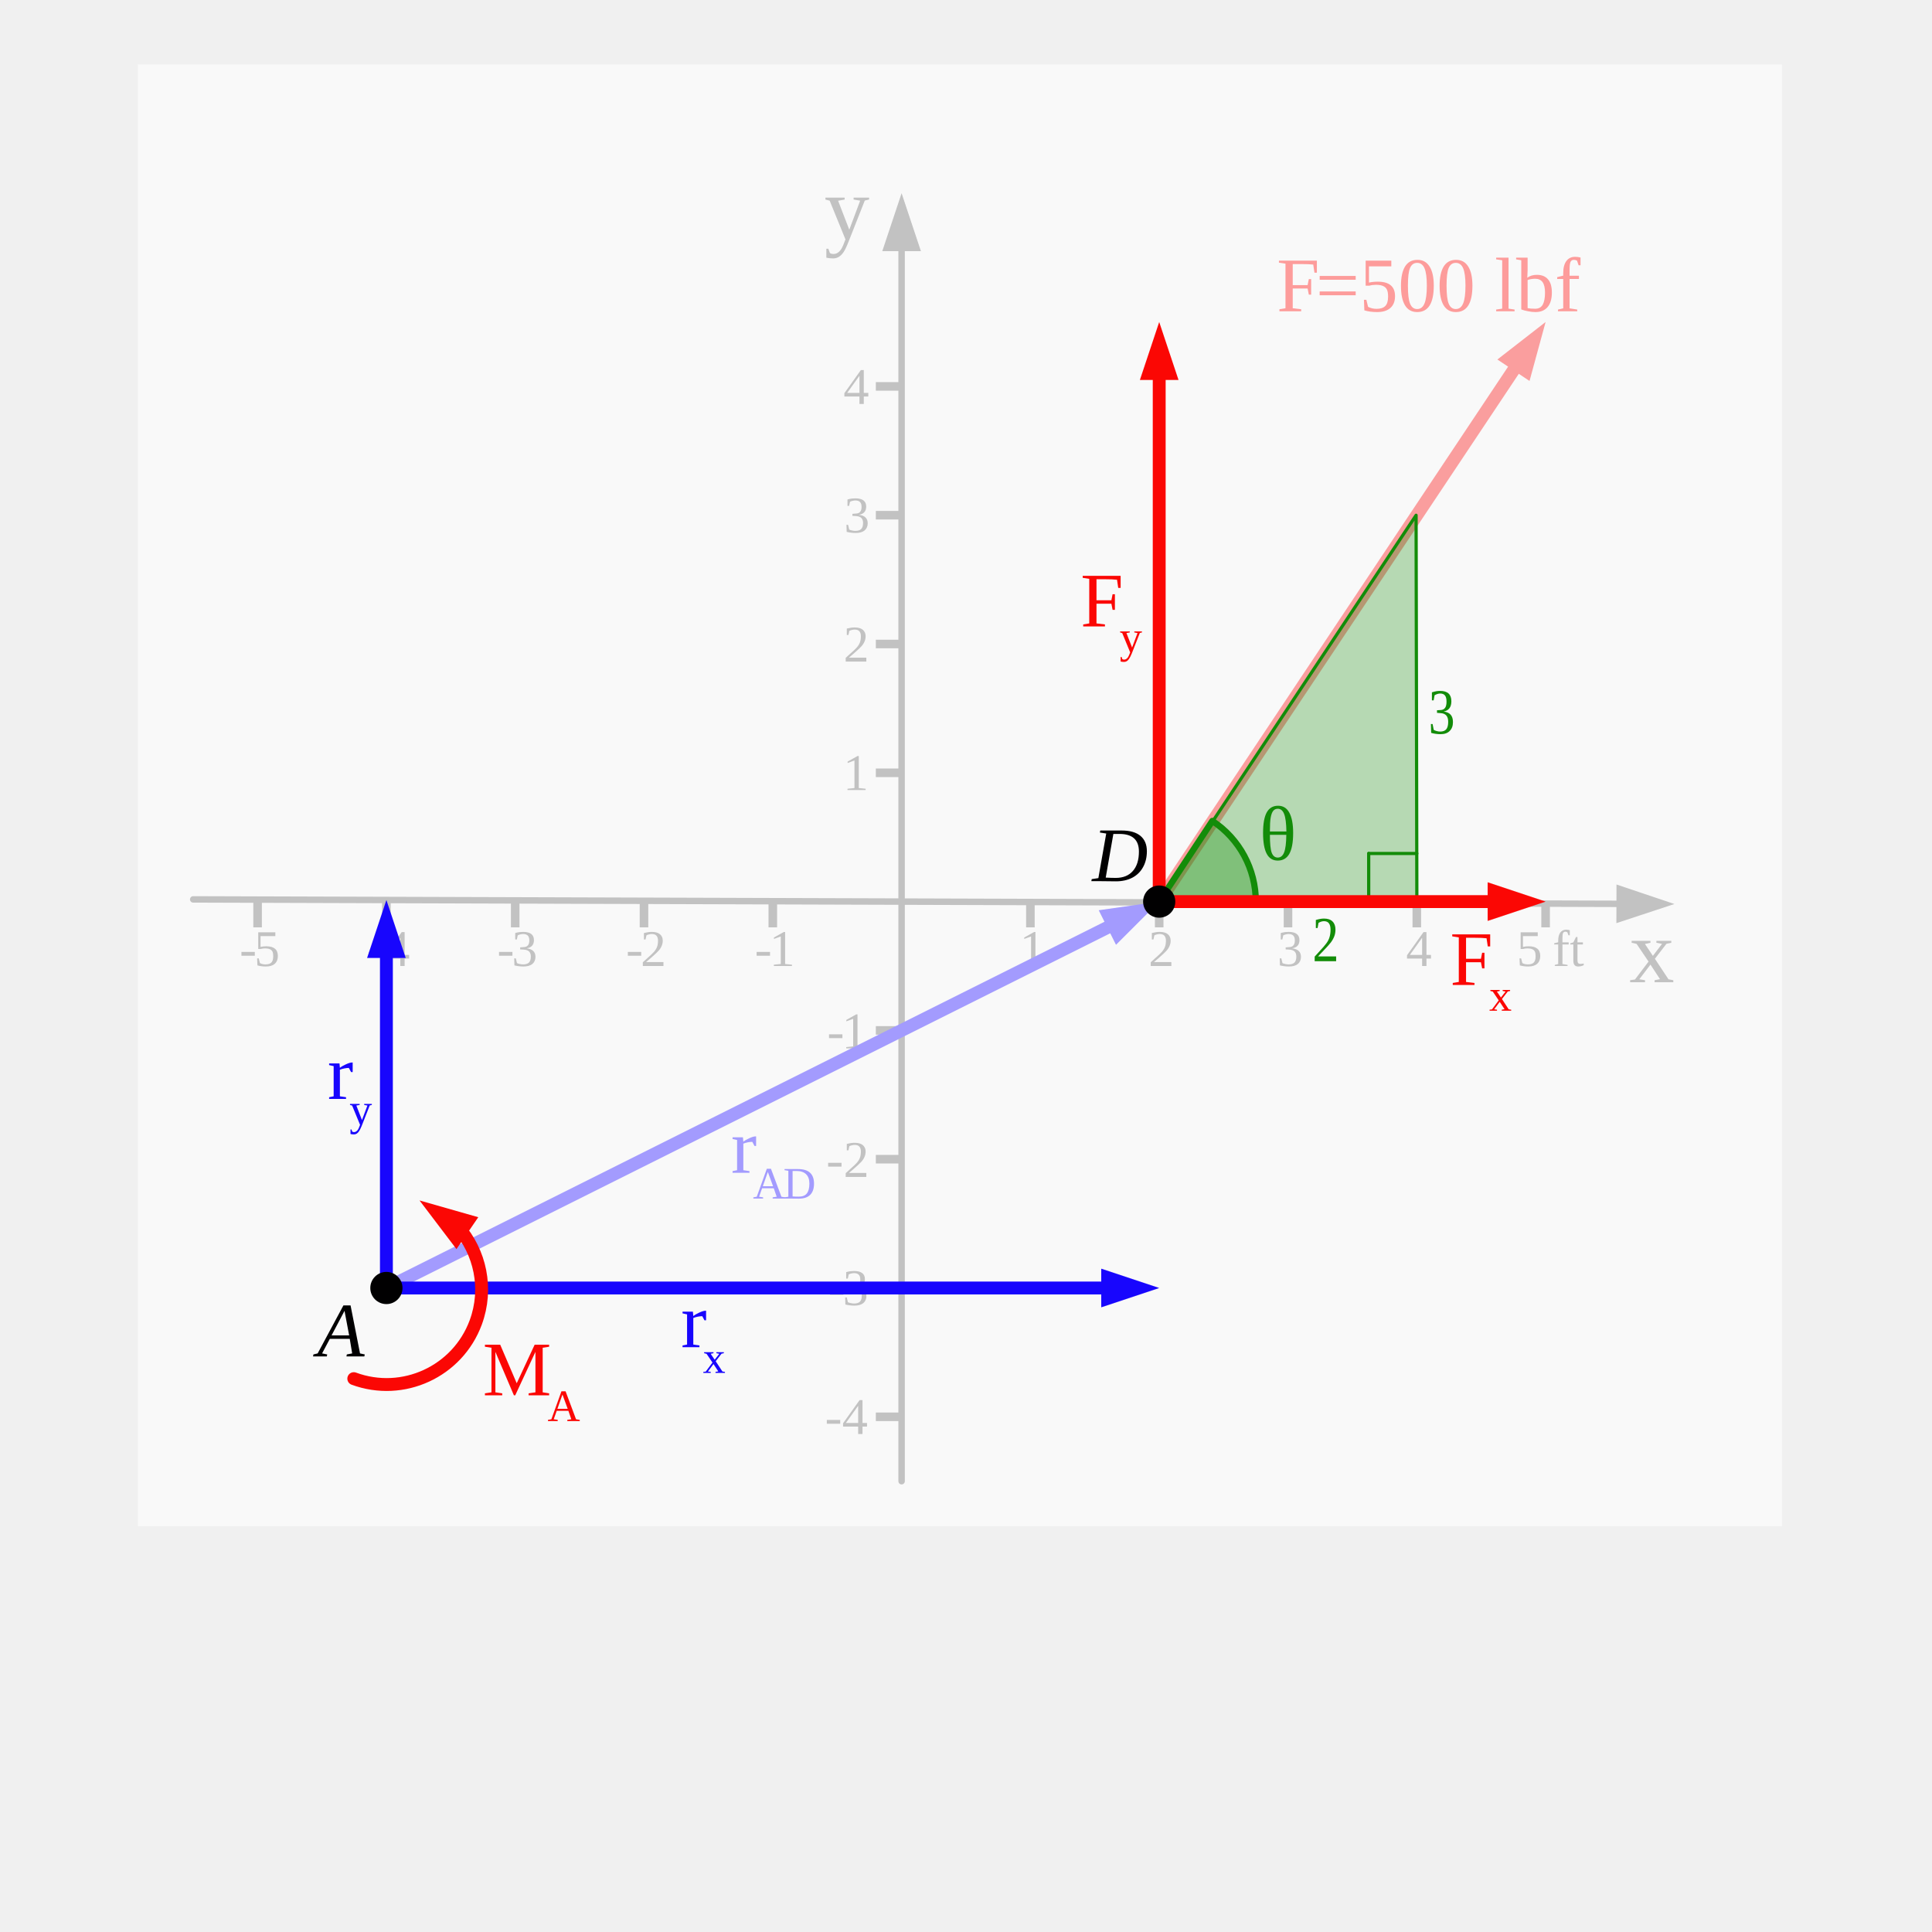
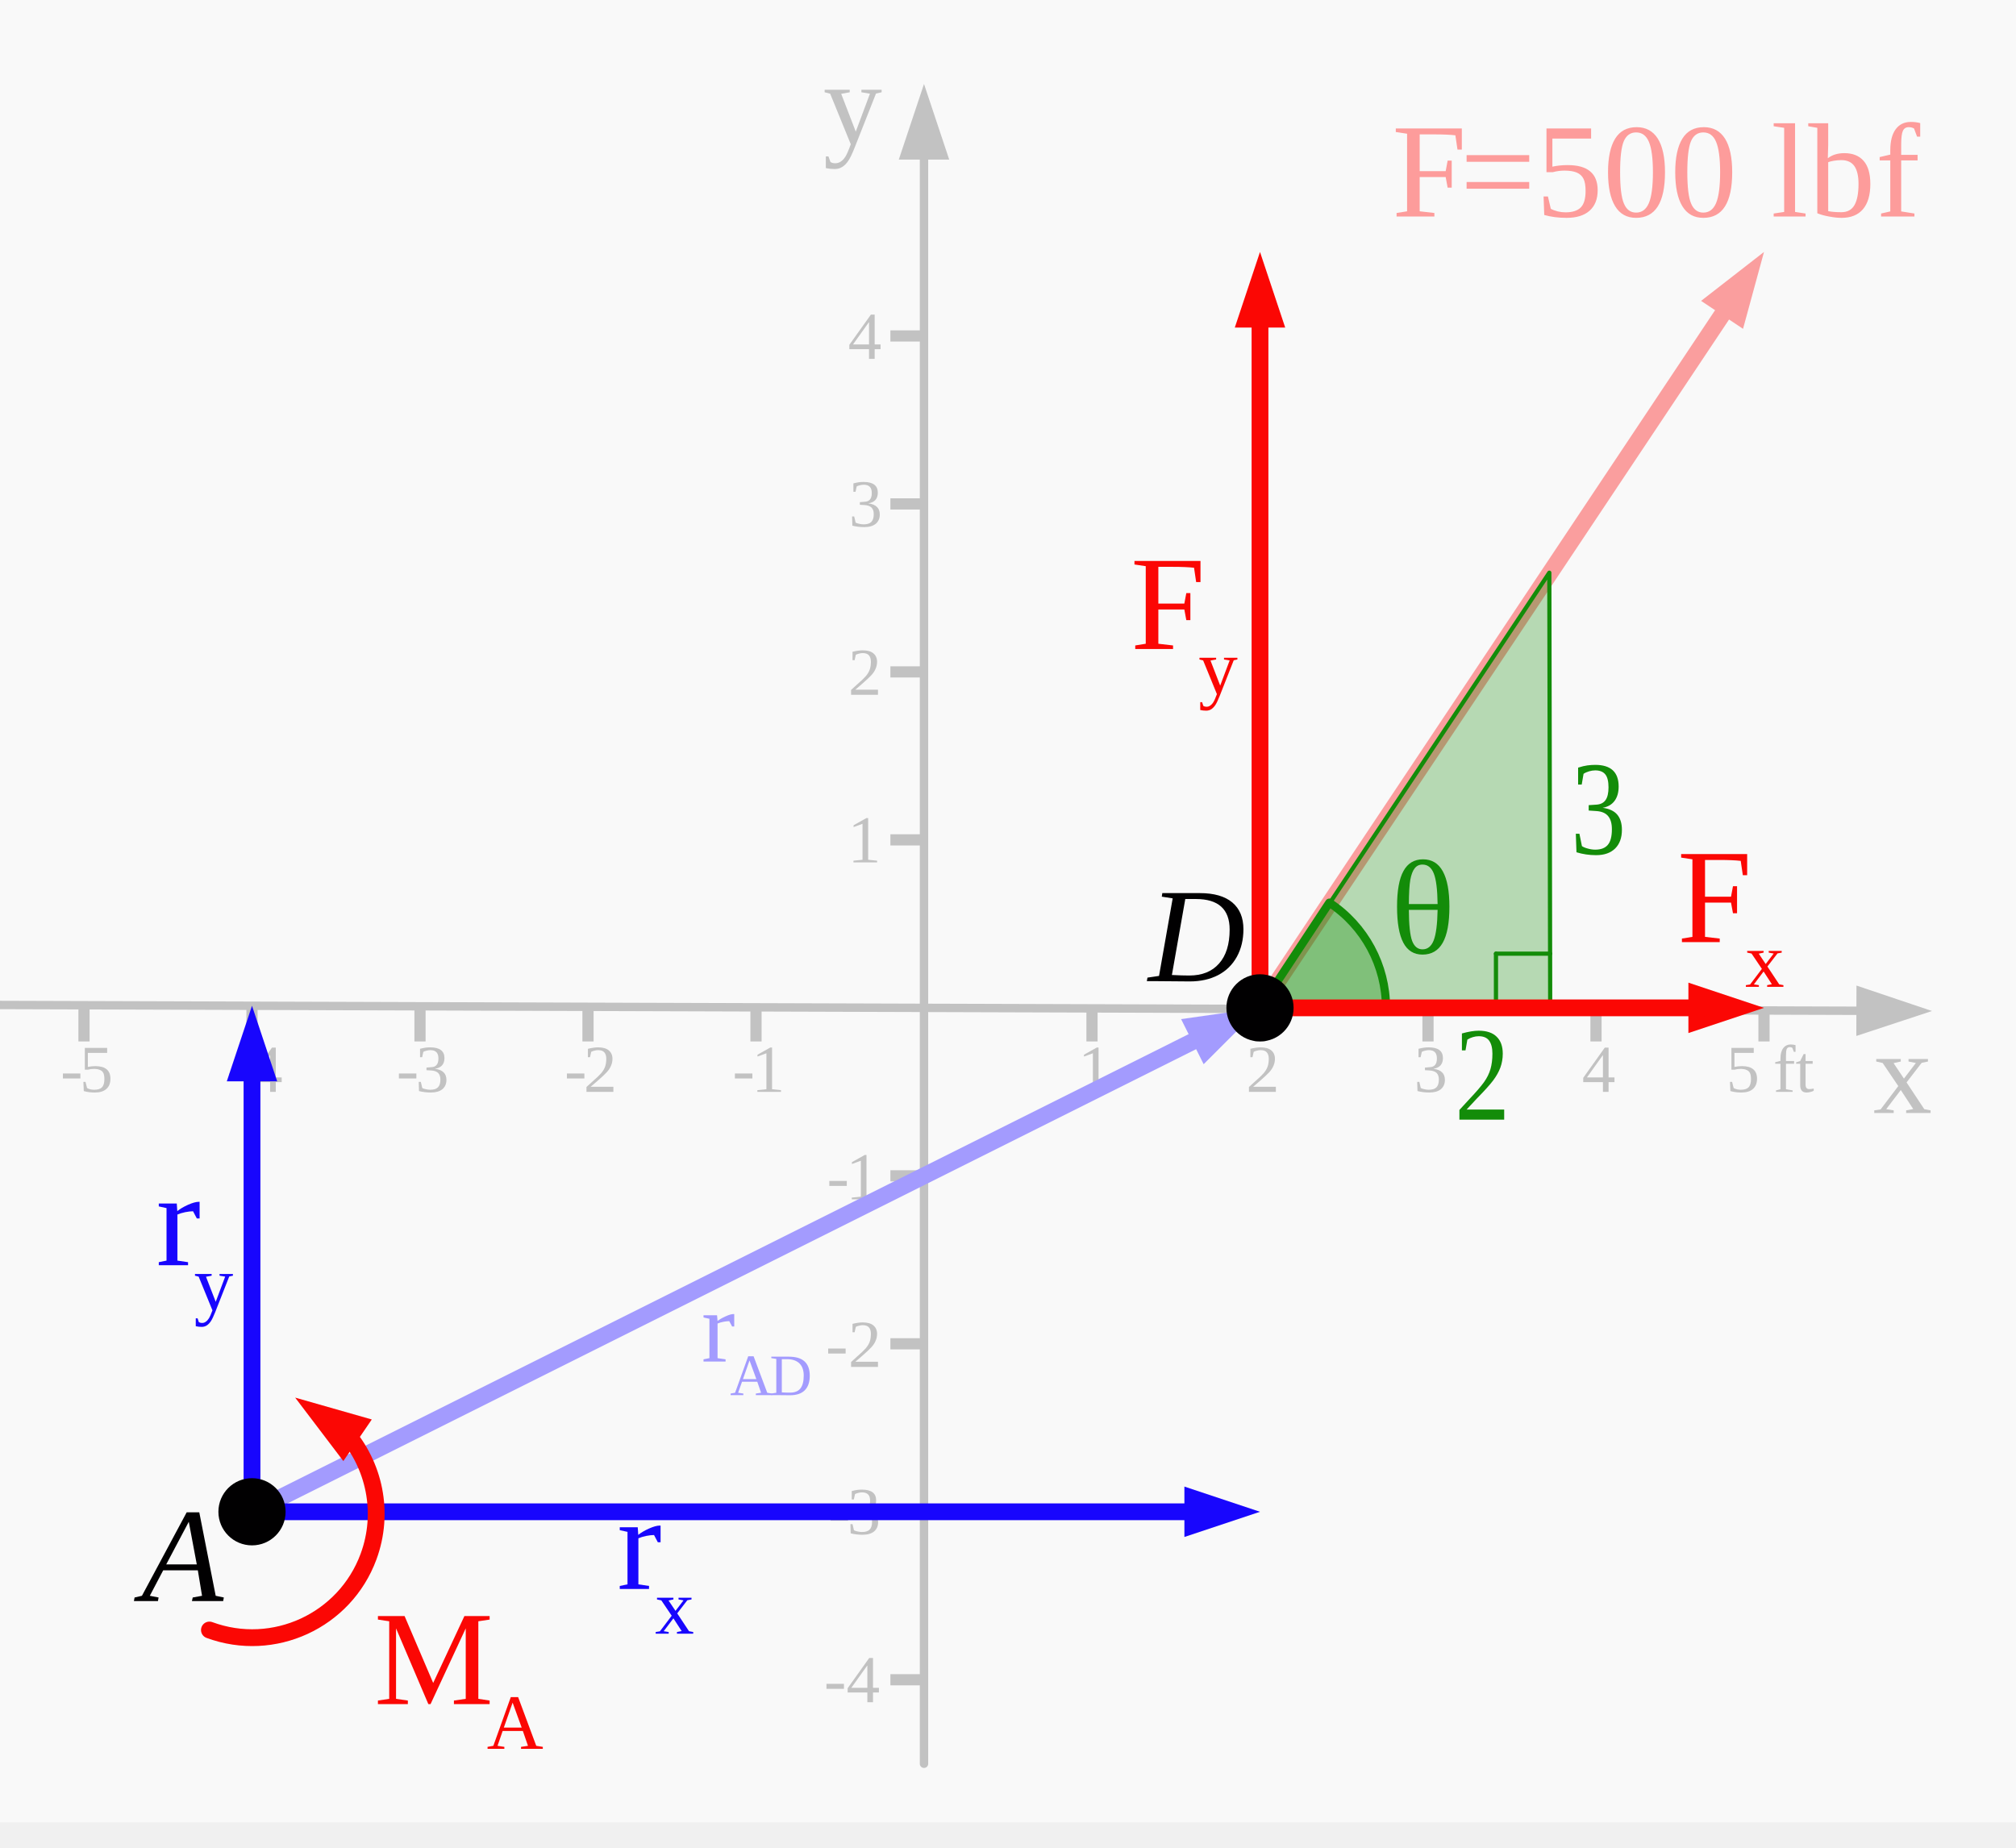
- <svg xmlns="http://www.w3.org/2000/svg" width="100%" height="100%" viewBox="0 0 300 300" version="1.1" xml:space="preserve" style="fill-rule:evenodd;clip-rule:evenodd;stroke-linecap:round;stroke-linejoin:round;stroke-miterlimit:1.5;">
-   <g transform="matrix(1,0,0,1,-700,0)">
-     <g transform="matrix(1,0,0,1,700,0)">
+ <svg xmlns="http://www.w3.org/2000/svg" width="100%" height="100%" viewBox="0 0 240 220" version="1.1" xml:space="preserve" style="fill-rule:evenodd;clip-rule:evenodd;stroke-linecap:round;stroke-linejoin:round;stroke-miterlimit:1.5;">
+   <g transform="matrix(1,0,0,1,-730,-20)">
+     <g transform="matrix(0.8,0,0,0.733333,730,20)">
      <rect id="_2d-moment-varignons" x="0" y="0" width="300" height="300" style="fill:none;" />
-       <g id="_2d-moment-varignons1">
-         <g>
+       <clipPath id="_clip1">
+         <rect id="_2d-moment-varignons1" x="0" y="0" width="300" height="300" />
+       </clipPath>
+       <g clip-path="url(#_clip1)">
+         <g transform="matrix(1.25,0,0,1.36364,-37.5,-27.2727)">
          <g>
            <g transform="matrix(0.235482,-8.7062e-16,-1.14265e-15,0.617764,124.314,14.8931)">
-               <g transform="matrix(4.24661,5.98478e-15,7.85474e-15,1.61874,-527.911,-24.1081)">
-                 <path d="M143,39L140,30L137,39L143,39Z" style="fill:rgb(102,102,102);" />
-                 <path d="M140,37.2L140,230" style="fill:none;stroke:rgb(102,102,102);stroke-width:1px;" />
+               <g transform="matrix(4.24661,5.98478e-15,7.85474e-15,1.61874,-400.513,8.26677)">
+                 <path d="M113,19L110,10L107,19L113,19Z" style="fill:rgb(102,102,102);" />
+                 <path d="M110,17.2L110,210" style="fill:none;stroke:rgb(102,102,102);stroke-width:1px;" />
              </g>
            </g>
            <g transform="matrix(-0.451339,-0.00067331,0.000883181,0.308885,289.757,32.4904)">
-               <g transform="matrix(-2.21564,-0.00482968,0.00633509,3.23747,641.791,-103.787)">
-                 <path d="M250.991,143.346L260,140.374L251.009,137.346L250.991,143.346Z" style="fill:rgb(102,102,102);" />
-                 <path d="M252.8,140.352C213.84,140.23 30,139.657 30,139.657" style="fill:none;stroke:rgb(102,102,102);stroke-width:1px;" />
+               <g transform="matrix(-2.21564,-0.00482968,0.00633509,3.23747,575.448,-39.1828)">
+                 <path d="M220.991,123.346L230,120.374L221.009,117.346L220.991,123.346Z" style="fill:rgb(102,102,102);" />
+                 <path d="M222.8,120.352C183.84,120.23 -0,119.657 -0,119.657" style="fill:none;stroke:rgb(102,102,102);stroke-width:1px;" />
              </g>
            </g>
            <g transform="matrix(1,0,0,1,-1039.67,-177.206)">
              <g transform="matrix(14,0,0,14,1299.67,329.721)">
                            </g>
              <text x="1292.67px" y="329.721px" style="font-family:'TimesNewRomanPSMT', 'Times New Roman', serif;font-size:14px;fill:rgb(102,102,102);">x</text>
            </g>
            <g transform="matrix(1,0,0,1,-1151.67,-292.612)">
              <g transform="matrix(14,0,0,14,1286.67,329.721)">
                            </g>
              <text x="1279.67px" y="329.721px" style="font-family:'TimesNewRomanPSMT', 'Times New Roman', serif;font-size:14px;fill:rgb(102,102,102);">y</text>
            </g>
            <g transform="matrix(1,0,0,0.366516,10,90.5203)">
              <path d="M90,135L90,145.914" style="fill:none;stroke:rgb(102,102,102);stroke-width:1.33px;stroke-linecap:butt;" />
            </g>
            <g transform="matrix(1,0,0,0.366516,130,90.5203)">
              <path d="M90,135L90,145.914" style="fill:none;stroke:rgb(102,102,102);stroke-width:1.33px;stroke-linecap:butt;" />
            </g>
            <g transform="matrix(1,0,0,0.366516,-10,90.5203)">
              <path d="M90,135L90,145.914" style="fill:none;stroke:rgb(102,102,102);stroke-width:1.33px;stroke-linecap:butt;" />
            </g>
            <g transform="matrix(1,0,0,0.366516,110,90.5203)">
              <path d="M90,135L90,145.914" style="fill:none;stroke:rgb(102,102,102);stroke-width:1.33px;stroke-linecap:butt;" />
            </g>
            <g transform="matrix(1,0,0,0.366516,-30,90.5203)">
              <path d="M90,135L90,145.914" style="fill:none;stroke:rgb(102,102,102);stroke-width:1.33px;stroke-linecap:butt;" />
            </g>
            <g transform="matrix(1,0,0,0.366516,90,90.5203)">
              <path d="M90,135L90,145.914" style="fill:none;stroke:rgb(102,102,102);stroke-width:1.33px;stroke-linecap:butt;" />
            </g>
            <g transform="matrix(1,0,0,0.366516,-50,90.5203)">
              <path d="M90,135L90,145.914" style="fill:none;stroke:rgb(102,102,102);stroke-width:1.33px;stroke-linecap:butt;" />
            </g>
            <g transform="matrix(1,0,0,0.366516,70,90.5203)">
              <path d="M90,135L90,145.914" style="fill:none;stroke:rgb(102,102,102);stroke-width:1.33px;stroke-linecap:butt;" />
            </g>
            <g transform="matrix(1,0,0,0.366516,30,90.5203)">
              <path d="M90,135L90,145.914" style="fill:none;stroke:rgb(102,102,102);stroke-width:1.33px;stroke-linecap:butt;" />
            </g>
            <g transform="matrix(6.12323e-17,-1,0.366516,2.24427e-17,86.5203,150)">
              <path d="M90,135L90,145.914" style="fill:none;stroke:rgb(102,102,102);stroke-width:1.33px;stroke-linecap:butt;" />
            </g>
            <g transform="matrix(6.12323e-17,-1,0.366516,2.24427e-17,86.5203,250)">
              <path d="M90,135L90,145.914" style="fill:none;stroke:rgb(102,102,102);stroke-width:1.33px;stroke-linecap:butt;" />
            </g>
            <g transform="matrix(6.12323e-17,-1,0.366516,2.24427e-17,86.5203,170)">
              <path d="M90,135L90,145.914" style="fill:none;stroke:rgb(102,102,102);stroke-width:1.33px;stroke-linecap:butt;" />
            </g>
            <g transform="matrix(6.12323e-17,-1,0.366516,2.24427e-17,86.5203,270)">
              <path d="M90,135L90,145.914" style="fill:none;stroke:rgb(102,102,102);stroke-width:1.33px;stroke-linecap:butt;" />
            </g>
            <g transform="matrix(6.12323e-17,-1,0.366516,2.24427e-17,86.5203,190)">
              <path d="M90,135L90,145.914" style="fill:none;stroke:rgb(102,102,102);stroke-width:1.33px;stroke-linecap:butt;" />
            </g>
            <g transform="matrix(6.12323e-17,-1,0.366516,2.24427e-17,86.5203,290)">
              <path d="M90,135L90,145.914" style="fill:none;stroke:rgb(102,102,102);stroke-width:1.33px;stroke-linecap:butt;" />
            </g>
            <g transform="matrix(6.12323e-17,-1,0.366516,2.24427e-17,86.5203,210)">
              <path d="M90,135L90,145.914" style="fill:none;stroke:rgb(102,102,102);stroke-width:1.33px;stroke-linecap:butt;" />
            </g>
            <g transform="matrix(6.12323e-17,-1,0.366516,2.24427e-17,86.5203,310)">
              <path d="M90,135L90,145.914" style="fill:none;stroke:rgb(102,102,102);stroke-width:1.33px;stroke-linecap:butt;" />
            </g>
            <g transform="matrix(1,0,0,0.366516,150,90.5203)">
              <path d="M90,135L90,145.914" style="fill:none;stroke:rgb(102,102,102);stroke-width:1.33px;stroke-linecap:butt;" />
            </g>
            <g transform="matrix(1,0,0,1,22.06,-19.9792)">
              <g transform="matrix(8,0,0,8,101.398,169.979)">
                            </g>
              <text x="95.134px" y="169.979px" style="font-family:'TimesNewRomanPSMT', 'Times New Roman', serif;font-size:8px;fill:rgb(102,102,102);">-<tspan x="97.398px " y="169.979px ">1</tspan>
              </text>
            </g>
            <g transform="matrix(1,0,0,1,142.06,-19.9792)">
              <g transform="matrix(8,0,0,8,103.11,169.979)">
                            </g>
              <text x="93.423px" y="169.979px" style="font-family:'TimesNewRomanPSMT', 'Times New Roman', serif;font-size:8px;fill:rgb(102,102,102);">5<tspan x="97.023px 98.623px 100.887px " y="169.979px 169.979px 169.979px "> ft</tspan>
              </text>
            </g>
            <g transform="matrix(1,0,0,1,2.06,-19.9792)">
              <g transform="matrix(8,0,0,8,101.398,169.979)">
                            </g>
              <text x="95.134px" y="169.979px" style="font-family:'TimesNewRomanPSMT', 'Times New Roman', serif;font-size:8px;fill:rgb(102,102,102);">-<tspan x="97.398px " y="169.979px ">2</tspan>
              </text>
            </g>
            <g transform="matrix(1,0,0,1,122.06,-19.9792)">
              <g transform="matrix(8,0,0,8,100.266,169.979)">
                            </g>
              <text x="96.266px" y="169.979px" style="font-family:'TimesNewRomanPSMT', 'Times New Roman', serif;font-size:8px;fill:rgb(102,102,102);">4</text>
            </g>
            <g transform="matrix(1,-2.44929e-16,2.44929e-16,1,34.69,-107.253)">
              <g transform="matrix(8,0,0,8,100.266,169.979)">
                            </g>
              <text x="96.266px" y="169.979px" style="font-family:'TimesNewRomanPSMT', 'Times New Roman', serif;font-size:8px;fill:rgb(102,102,102);">4</text>
            </g>
            <g transform="matrix(1,-2.44929e-16,2.44929e-16,1,34.69,52.6951)">
              <g transform="matrix(8,0,0,8,100.066,169.979)">
                            </g>
              <text x="93.402px" y="169.979px" style="font-family:'TimesNewRomanPSMT', 'Times New Roman', serif;font-size:8px;fill:rgb(102,102,102);">-4</text>
            </g>
            <g transform="matrix(1,0,0,1,-17.94,-19.9792)">
              <g transform="matrix(8,0,0,8,101.398,169.979)">
                            </g>
              <text x="95.134px" y="169.979px" style="font-family:'TimesNewRomanPSMT', 'Times New Roman', serif;font-size:8px;fill:rgb(102,102,102);">-<tspan x="97.398px " y="169.979px ">3</tspan>
              </text>
            </g>
            <g transform="matrix(1,0,0,1,102.06,-19.9792)">
              <g transform="matrix(8,0,0,8,100.266,169.979)">
                            </g>
              <text x="96.266px" y="169.979px" style="font-family:'TimesNewRomanPSMT', 'Times New Roman', serif;font-size:8px;fill:rgb(102,102,102);">3</text>
            </g>
            <g transform="matrix(1,-2.44929e-16,2.44929e-16,1,34.7837,-87.2995)">
              <g transform="matrix(8,0,0,8,100.266,169.979)">
                            </g>
              <text x="96.266px" y="169.979px" style="font-family:'TimesNewRomanPSMT', 'Times New Roman', serif;font-size:8px;fill:rgb(102,102,102);">3</text>
            </g>
            <g transform="matrix(1,-2.44929e-16,2.44929e-16,1,34.7837,32.677)">
              <g transform="matrix(8,0,0,8,100.066,169.979)">
                            </g>
              <text x="93.802px" y="169.979px" style="font-family:'TimesNewRomanPSMT', 'Times New Roman', serif;font-size:8px;fill:rgb(102,102,102);">-<tspan x="96.066px " y="169.979px ">3</tspan>
              </text>
            </g>
            <g transform="matrix(1,0,0,1,-37.94,-19.9792)">
              <g transform="matrix(8,0,0,8,101.598,169.979)">
                            </g>
              <text x="94.934px" y="169.979px" style="font-family:'TimesNewRomanPSMT', 'Times New Roman', serif;font-size:8px;fill:rgb(102,102,102);">-4</text>
            </g>
            <g transform="matrix(1,0,0,1,82.06,-19.9792)">
              <g transform="matrix(8,0,0,8,100.266,169.979)">
                            </g>
              <text x="96.266px" y="169.979px" style="font-family:'TimesNewRomanPSMT', 'Times New Roman', serif;font-size:8px;fill:rgb(102,102,102);">2</text>
            </g>
            <g transform="matrix(1,-2.44929e-16,2.44929e-16,1,34.6939,-67.2526)">
              <g transform="matrix(8,0,0,8,100.266,169.979)">
                            </g>
              <text x="96.266px" y="169.979px" style="font-family:'TimesNewRomanPSMT', 'Times New Roman', serif;font-size:8px;fill:rgb(102,102,102);">2</text>
            </g>
            <g transform="matrix(1,-2.44929e-16,2.44929e-16,1,34.6939,12.7682)">
              <g transform="matrix(8,0,0,8,100.266,169.979)">
                            </g>
              <text x="93.602px" y="169.979px" style="font-family:'TimesNewRomanPSMT', 'Times New Roman', serif;font-size:8px;fill:rgb(102,102,102);">-2</text>
            </g>
            <g transform="matrix(1,0,0,1,-57.94,-19.9792)">
              <g transform="matrix(8,0,0,8,101.398,169.979)">
                            </g>
              <text x="95.134px" y="169.979px" style="font-family:'TimesNewRomanPSMT', 'Times New Roman', serif;font-size:8px;fill:rgb(102,102,102);">-<tspan x="97.398px " y="169.979px ">5</tspan>
              </text>
            </g>
            <g transform="matrix(1,0,0,1,62.06,-19.9792)">
              <g transform="matrix(8,0,0,8,100.266,169.979)">
                            </g>
              <text x="96.266px" y="169.979px" style="font-family:'TimesNewRomanPSMT', 'Times New Roman', serif;font-size:8px;fill:rgb(102,102,102);">1</text>
            </g>
            <g transform="matrix(1,-2.44929e-16,2.44929e-16,1,34.6333,-47.2995)">
              <g transform="matrix(8,0,0,8,100.266,169.979)">
                            </g>
              <text x="96.266px" y="169.979px" style="font-family:'TimesNewRomanPSMT', 'Times New Roman', serif;font-size:8px;fill:rgb(102,102,102);">1</text>
            </g>
            <g transform="matrix(1,-2.44929e-16,2.44929e-16,1,34.6333,-7.18489)">
              <g transform="matrix(8,0,0,8,100.066,169.979)">
                            </g>
              <text x="93.802px" y="169.979px" style="font-family:'TimesNewRomanPSMT', 'Times New Roman', serif;font-size:8px;fill:rgb(102,102,102);">-<tspan x="96.066px " y="169.979px ">1</tspan>
              </text>
            </g>
          </g>
        </g>
-         <g transform="matrix(1,0,0,1,139.347,-141.152)">
-           <g transform="matrix(12,0,0,12,101.875,189.484)">
-                     </g>
-           <text x="58.903px" y="189.484px" style="font-family:'TimesNewRomanPSMT', 'Times New Roman', serif;font-size:12px;fill:rgb(251,7,4);">F<tspan x="64.977px 71.145px 76.545px 81.945px 87.345px 89.745px 92.479px 97.879px " y="189.484px 189.484px 189.484px 189.484px 189.484px 189.484px 189.484px 189.484px ">=500 lbf</tspan>
+         <g transform="matrix(1.25,0,0,1.36364,151.4,-223.231)">
+           <g transform="matrix(16,0,0,16,101.875,189.484)">
+                     </g>
+           <text x="44.58px" y="189.484px" style="font-family:'TimesNewRomanPSMT', 'Times New Roman', serif;font-size:16px;fill:rgb(251,7,4);">F<tspan x="52.678px 60.901px 68.101px 75.301px 82.501px 85.701px 89.347px 96.547px " y="189.484px 189.484px 189.484px 189.484px 189.484px 189.484px 189.484px 189.484px ">=500 lbf</tspan>
          </text>
        </g>
-         <g transform="matrix(0.339888,-0.194222,-0.923077,2.38462,176.45,-40.1381)">
-           <g transform="matrix(3.77778,0.307692,1.46237,0.538462,-607.891,-32.6794)">
-             <path d="M237.504,59.153L240,50L232.512,55.824L237.504,59.153Z" style="fill:rgb(242,13,13);" />
-             <path d="M236.006,55.991C222.594,76.11 180,140 180,140" style="fill:none;stroke:rgb(242,13,13);stroke-width:2px;" />
-           </g>
-         </g>
-         <g transform="matrix(0.339888,-0.194222,-0.923077,2.38462,176.45,-40.1381)">
-           <g transform="matrix(3.77778,0.307692,1.46237,0.538462,-607.891,-32.6794)">
-             <path d="M173.292,146.708L180,140L170.609,141.342L173.292,146.708Z" style="fill:rgb(24,6,253);" />
-             <path d="M173.56,143.22C148.651,155.674 60,200 60,200" style="fill:none;stroke:rgb(24,6,253);stroke-width:2px;" />
-           </g>
-         </g>
-         <g transform="matrix(1,0,0,1,24.7957,-7.37063)">
+         <g transform="matrix(0.42486,-0.264848,-1.15385,3.25175,183.062,-82.0065)">
+           <g transform="matrix(3.77778,0.307692,1.46237,0.538462,-465.311,-12.6794)">
+             <path d="M207.504,39.153L210,30L202.512,35.824L207.504,39.153Z" style="fill:rgb(242,13,13);" />
+             <path d="M206.006,35.991C192.594,56.11 150,120 150,120" style="fill:none;stroke:rgb(242,13,13);stroke-width:2px;" />
+           </g>
+         </g>
+         <g transform="matrix(0.42486,-0.264848,-1.15385,3.25175,183.062,-82.0065)">
+           <g transform="matrix(3.77778,0.307692,1.46237,0.538462,-465.311,-12.6794)">
+             <path d="M143.292,126.708L150,120L140.609,121.342L143.292,126.708Z" style="fill:rgb(24,6,253);" />
+             <path d="M143.56,123.22C118.651,135.674 30,180 30,180" style="fill:none;stroke:rgb(24,6,253);stroke-width:2px;" />
+           </g>
+         </g>
+         <g transform="matrix(1.25,0,0,1.36364,-6.50542,-37.3236)">
          <text x="88.724px" y="189.484px" style="font-family:'TimesNewRomanPSMT', 'Times New Roman', serif;font-size:12px;fill:rgb(24,6,253);">r</text>
          <g transform="matrix(6.996,0,0,6.996,101.875,193.48)">
                    </g>
          <text x="92.12px" y="193.48px" style="font-family:'TimesNewRomanPSMT', 'Times New Roman', serif;font-size:6.996px;fill:rgb(24,6,253);">A<tspan x="96.823px " y="193.48px ">D</tspan>
          </text>
        </g>
-         <g transform="matrix(1.21563,0,0,1.57448,-1130.14,-2241.85)">
+         <g transform="matrix(1.51954,0,0,2.14702,-1450.18,-3084.34)">
          <rect x="947.284" y="1430.22" width="210" height="144.162" style="fill:white;fill-opacity:0.6;" />
        </g>
-         <g transform="matrix(-1.99388,4.00425e-18,4.00425e-18,-1.96118,2249.32,3883.99)">
-           <path d="M1037.83,1909.04L1017.77,1909.04L1017.83,1939.64L1037.83,1909.04Z" style="fill:rgb(19,140,9);fill-opacity:0.29;stroke:rgb(19,140,9);stroke-width:0.25px;" />
-         </g>
-         <g transform="matrix(0.378568,0,0,0.378568,-115.3,45.3579)">
+         <g transform="matrix(-2.15227,4.71528e-18,4.32234e-18,-2.30943,2421.2,4572.44)">
+           <path d="M1037.83,1909.04L1017.77,1909.04L1017.83,1939.64L1037.83,1909.04Z" style="fill:rgb(19,140,9);fill-opacity:0.29;stroke:rgb(19,140,9);stroke-width:0.29px;" />
+         </g>
+         <g transform="matrix(0.47321,0,0,0.516229,-181.625,34.579)">
          <path d="M819.667,250C819.667,236.677 812.971,224.247 801.847,216.916L780.044,250L819.667,250Z" style="fill:rgb(19,140,9);fill-opacity:0.33;stroke:rgb(19,140,9);stroke-width:2.58px;" />
        </g>
-         <g transform="matrix(1,0,0,1,-798.163,-1748.78)">
-           <g transform="matrix(0.830053,0,0,1,170.277,0)">
-             <g transform="matrix(10,0,0,10,1006.94,1898.04)">
+         <g transform="matrix(1.25,0,0,1.36364,-1034.43,-2406.45)">
+           <g transform="matrix(0.830053,0,0,1,170.066,0)">
+             <g transform="matrix(16,0,0,16,1008.7,1898.04)">
                        </g>
-             <text x="1001.94px" y="1898.04px" style="font-family:'TimesNewRomanPSMT', 'Times New Roman', serif;font-size:10px;fill:rgb(19,140,9);">2</text>
-           </g>
-         </g>
-         <g transform="matrix(1,0,0,1,-780.153,-1784.13)">
-           <g transform="matrix(0.830053,0,0,1,170.277,0)">
-             <g transform="matrix(10,0,0,10,1006.94,1898.04)">
+             <text x="1000.7px" y="1898.04px" style="font-family:'TimesNewRomanPSMT', 'Times New Roman', serif;font-size:16px;fill:rgb(19,140,9);">2</text>
+           </g>
+         </g>
+         <g transform="matrix(1.25,0,0,1.36364,-1017.17,-2449.61)">
+           <g transform="matrix(0.830053,0,0,1,170.066,0)">
+             <g transform="matrix(16,0,0,16,1008.7,1898.04)">
                        </g>
-             <text x="1001.94px" y="1898.04px" style="font-family:'TimesNewRomanPSMT', 'Times New Roman', serif;font-size:10px;fill:rgb(19,140,9);">3</text>
-           </g>
-         </g>
-         <g transform="matrix(1,0,0,1,-632.966,-100.025)">
-           <g transform="matrix(12,0,0,12,834.28,233.529)">
-                     </g>
-           <text x="828.532px" y="233.529px" style="font-family:'TimesNewRomanPSMT', 'Times New Roman', serif;font-size:12px;fill:rgb(19,140,9);">θ</text>
-         </g>
-         <g transform="matrix(1,0,0,1,-350,-7.47036)">
-           <path d="M570,140L562.53,140" style="fill:none;stroke:rgb(19,140,9);stroke-width:0.5px;" />
-         </g>
-         <g transform="matrix(6.12323e-17,1,-1,6.12323e-17,352.53,-430)">
-           <path d="M570,140L562.53,140" style="fill:none;stroke:rgb(19,140,9);stroke-width:0.5px;" />
-         </g>
-         <g transform="matrix(1,0,0,1,4.115,-5.03682)">
-           <g transform="matrix(12,0,0,12,52.4785,215.664)">
-                     </g>
-           <text x="45.148px" y="215.664px" style="font-family:'TimesNewRomanPS-ItalicMT', 'Times New Roman', serif;font-style:italic;font-size:12px;fill:rgb(1,0,1);">A</text>
-         </g>
-         <g transform="matrix(1,0,0,1,125.789,-78.8426)">
-           <g transform="matrix(12,0,0,12,52.4785,215.664)">
-                     </g>
-           <text x="43.812px" y="215.664px" style="font-family:'TimesNewRomanPS-ItalicMT', 'Times New Roman', serif;font-style:italic;font-size:12px;fill:rgb(1,0,1);">D</text>
-         </g>
-         <g transform="matrix(0.339888,-0.194222,-0.923077,2.38462,176.45,-40.1381)">
-           <g transform="matrix(3.77778,0.307692,1.46237,0.538462,-607.891,-32.6794)">
-             <path d="M63,148.75L60,139.75L57,148.75L63,148.75Z" style="fill:rgb(24,6,253);" />
-             <path d="M60,146.95L60,200" style="fill:none;stroke:rgb(24,6,253);stroke-width:2px;" />
-           </g>
-         </g>
-         <g transform="matrix(0.339888,-0.194222,-0.923077,2.38462,176.45,-40.1381)">
-           <g transform="matrix(3.77778,0.307692,1.46237,0.538462,-607.891,-32.6794)">
-             <path d="M171,203L180,200L171,197L171,203Z" style="fill:rgb(24,6,253);" />
-             <path d="M172.8,200C146.901,200 60,200 60,200" style="fill:none;stroke:rgb(24,6,253);stroke-width:2px;" />
-           </g>
-         </g>
-         <g transform="matrix(0.169944,-0.194222,-0.461538,2.38462,238.225,-100.138)">
-           <g transform="matrix(7.55556,0.615385,1.46237,0.538462,-1653.48,-92.6794)">
-             <path d="M231,143L240,140L231,137L231,143Z" style="fill:rgb(251,7,4);" />
-             <path d="M232.8,140L180,140" style="fill:none;stroke:rgb(251,7,4);stroke-width:2px;" />
-           </g>
-         </g>
-         <g transform="matrix(0.169944,-0.194222,-0.461538,2.38462,238.225,-100.138)">
-           <g transform="matrix(7.55556,0.615385,1.46237,0.538462,-1653.48,-92.6794)">
-             <path d="M183,59L180,50L177,59L183,59Z" style="fill:rgb(251,7,4);" />
-             <path d="M180,57.2L180,140" style="fill:none;stroke:rgb(251,7,4);stroke-width:2px;" />
-           </g>
-         </g>
-         <g transform="matrix(0.0701307,0,0,0.0701307,-30.0491,189.716)">
+             <text x="1000.7px" y="1898.04px" style="font-family:'TimesNewRomanPSMT', 'Times New Roman', serif;font-size:16px;fill:rgb(19,140,9);">3</text>
+           </g>
+         </g>
+         <g transform="matrix(1.25,0,0,1.36364,-828.707,-163.671)">
+           <g transform="matrix(16,0,0,16,836.196,233.529)">
+                     </g>
+           <text x="828.532px" y="233.529px" style="font-family:'TimesNewRomanPSMT', 'Times New Roman', serif;font-size:16px;fill:rgb(19,140,9);">θ</text>
+         </g>
+         <g transform="matrix(0.863551,0,0,0.863551,25.5842,22.328)">
+           <g transform="matrix(1.25,0,0,1.36364,-475,-37.4596)">
+             <path d="M570,140L562.53,140" style="fill:none;stroke:rgb(19,140,9);stroke-width:0.58px;" />
+           </g>
+           <g transform="matrix(7.65404e-17,1.36364,-1.25,8.34986e-17,403.162,-613.636)">
+             <path d="M570,140L562.53,140" style="fill:none;stroke:rgb(19,140,9);stroke-width:0.58px;" />
+           </g>
+         </g>
+         <g transform="matrix(1.25,0,0,1.36364,-32.3563,-34.1411)">
+           <g transform="matrix(16,0,0,16,52.4785,215.664)">
+                     </g>
+           <text x="42.705px" y="215.664px" style="font-family:'TimesNewRomanPS-ItalicMT', 'Times New Roman', serif;font-style:italic;font-size:16px;fill:rgb(1,0,1);">A</text>
+         </g>
+         <g transform="matrix(1.25,0,0,1.36364,119.736,-134.785)">
+           <g transform="matrix(16,0,0,16,52.4785,215.664)">
+                     </g>
+           <text x="40.924px" y="215.664px" style="font-family:'TimesNewRomanPS-ItalicMT', 'Times New Roman', serif;font-style:italic;font-size:16px;fill:rgb(1,0,1);">D</text>
+         </g>
+         <g transform="matrix(0.42486,-0.264848,-1.15385,3.25175,183.062,-82.0065)">
+           <g transform="matrix(3.77778,0.307692,1.46237,0.538462,-465.311,-12.6794)">
+             <path d="M33,128.75L30,119.75L27,128.75L33,128.75Z" style="fill:rgb(24,6,253);" />
+             <path d="M30,126.95L30,180" style="fill:none;stroke:rgb(24,6,253);stroke-width:2px;" />
+           </g>
+         </g>
+         <g transform="matrix(0.42486,-0.264848,-1.15385,3.25175,183.062,-82.0065)">
+           <g transform="matrix(3.77778,0.307692,1.46237,0.538462,-465.311,-12.6794)">
+             <path d="M141,183L150,180L141,177L141,183Z" style="fill:rgb(24,6,253);" />
+             <path d="M142.8,180C116.901,180 30,180 30,180" style="fill:none;stroke:rgb(24,6,253);stroke-width:2px;" />
+           </g>
+         </g>
+         <g transform="matrix(0.21243,-0.264848,-0.576923,3.25175,260.281,-163.825)">
+           <g transform="matrix(7.55556,0.615385,1.46237,0.538462,-1397.57,-63.4486)">
+             <path d="M201,123L210,120L201,117L201,123Z" style="fill:rgb(251,7,4);" />
+             <path d="M202.8,120L150,120" style="fill:none;stroke:rgb(251,7,4);stroke-width:2px;" />
+           </g>
+         </g>
+         <g transform="matrix(0.21243,-0.264848,-0.576923,3.25175,260.281,-163.825)">
+           <g transform="matrix(7.55556,0.615385,1.46237,0.538462,-1397.57,-63.4486)">
+             <path d="M153,39L150,30L147,39L153,39Z" style="fill:rgb(251,7,4);" />
+             <path d="M150,37.2L150,120" style="fill:none;stroke:rgb(251,7,4);stroke-width:2px;" />
+           </g>
+         </g>
+         <g transform="matrix(0.140261,0,0,0.153012,-142.598,223.017)">
          <circle cx="1284.02" cy="146.636" r="35.648" style="fill:rgb(1,0,1);" />
        </g>
-         <g transform="matrix(0.0701307,0,0,0.0701307,89.9509,129.716)">
+         <g transform="matrix(0.140261,0,0,0.153012,7.40173,141.199)">
          <circle cx="1284.02" cy="146.636" r="35.648" style="fill:rgb(1,0,1);" />
        </g>
-         <g transform="matrix(1,0,0,1,-44.1085,-18.8443)">
-           <text x="94.981px" y="189.484px" style="font-family:'TimesNewRomanPSMT', 'Times New Roman', serif;font-size:12px;fill:rgb(24,6,253);">r</text>
-           <g transform="matrix(6.996,0,0,6.996,101.875,193.48)">
-                     </g>
-           <text x="98.377px" y="193.48px" style="font-family:'TimesNewRomanPSMT', 'Times New Roman', serif;font-size:6.996px;fill:rgb(24,6,253);">y</text>
-         </g>
-         <g transform="matrix(1,0,0,1,10.7689,19.7038)">
-           <text x="94.981px" y="189.484px" style="font-family:'TimesNewRomanPSMT', 'Times New Roman', serif;font-size:12px;fill:rgb(24,6,253);">r</text>
-           <g transform="matrix(6.996,0,0,6.996,101.875,193.48)">
-                     </g>
-           <text x="98.377px" y="193.48px" style="font-family:'TimesNewRomanPSMT', 'Times New Roman', serif;font-size:6.996px;fill:rgb(24,6,253);">x</text>
-         </g>
-         <g transform="matrix(1,0,0,1,132.857,-36.5389)">
-           <text x="92.303px" y="189.484px" style="font-family:'TimesNewRomanPSMT', 'Times New Roman', serif;font-size:12px;fill:rgb(251,7,4);">F</text>
-           <g transform="matrix(6.996,0,0,6.996,101.875,193.48)">
-                     </g>
-           <text x="98.377px" y="193.48px" style="font-family:'TimesNewRomanPSMT', 'Times New Roman', serif;font-size:6.996px;fill:rgb(251,7,4);">x</text>
-         </g>
-         <g transform="matrix(1,0,0,1,75.4732,-92.2126)">
-           <text x="92.303px" y="189.484px" style="font-family:'TimesNewRomanPSMT', 'Times New Roman', serif;font-size:12px;fill:rgb(251,7,4);">F</text>
-           <g transform="matrix(6.996,0,0,6.996,101.875,193.48)">
-                     </g>
-           <text x="98.377px" y="193.48px" style="font-family:'TimesNewRomanPSMT', 'Times New Roman', serif;font-size:6.996px;fill:rgb(251,7,4);">y</text>
-         </g>
-         <g transform="matrix(0.340259,-0.922341,0.922341,0.340259,-975.629,1552.08)">
-           <g transform="matrix(0.352056,0.954321,-0.954321,0.352056,1824.66,384.645)">
-             <path d="M70.878,193.961L65.142,186.405L74.264,189.008L70.878,193.961Z" style="fill:rgb(251,7,4);" />
-             <path d="M54.934,214.075C62.57,216.892 71.056,212.98 73.873,205.344C75.817,200.073 74.56,194.404 71.085,190.468" style="fill:none;stroke:rgb(251,7,4);stroke-width:2px;" />
-           </g>
-         </g>
-         <g transform="matrix(1,0,0,1,-320.291,33.6291)">
-           <text x="395.248px" y="183.039px" style="font-family:'TimesNewRomanPSMT', 'Times New Roman', serif;font-size:12px;fill:rgb(251,7,4);">M</text>
-           <g transform="matrix(6.996,0,0,6.996,410.37,187.035)">
-                     </g>
-           <text x="405.318px" y="187.035px" style="font-family:'TimesNewRomanPSMT', 'Times New Roman', serif;font-size:6.996px;fill:rgb(251,7,4);">A</text>
+         <g transform="matrix(1.25,0,0,1.36364,-92.6356,-52.9694)">
+           <text x="92.683px" y="189.484px" style="font-family:'TimesNewRomanPSMT', 'Times New Roman', serif;font-size:16px;fill:rgb(24,6,253);">r</text>
+           <g transform="matrix(9.328,0,0,9.328,101.875,194.812)">
+                     </g>
+           <text x="97.211px" y="194.812px" style="font-family:'TimesNewRomanPSMT', 'Times New Roman', serif;font-size:9.328px;fill:rgb(24,6,253);">y</text>
+         </g>
+         <g transform="matrix(1.25,0,0,1.36364,-24.0389,-0.403904)">
+           <text x="92.683px" y="189.484px" style="font-family:'TimesNewRomanPSMT', 'Times New Roman', serif;font-size:16px;fill:rgb(24,6,253);">r</text>
+           <g transform="matrix(9.328,0,0,9.328,101.875,194.812)">
+                     </g>
+           <text x="97.211px" y="194.812px" style="font-family:'TimesNewRomanPSMT', 'Times New Roman', serif;font-size:9.328px;fill:rgb(24,6,253);">x</text>
+         </g>
+         <g transform="matrix(1.25,0,0,1.36364,138.192,-105.426)">
+           <text x="89.112px" y="189.484px" style="font-family:'TimesNewRomanPSMT', 'Times New Roman', serif;font-size:16px;fill:rgb(251,7,4);">F</text>
+           <g transform="matrix(9.328,0,0,9.328,101.875,194.812)">
+                     </g>
+           <text x="97.211px" y="194.812px" style="font-family:'TimesNewRomanPSMT', 'Times New Roman', serif;font-size:9.328px;fill:rgb(251,7,4);">x</text>
+         </g>
+         <g transform="matrix(1.25,0,0,1.36364,56.8415,-153.017)">
+           <text x="89.112px" y="189.484px" style="font-family:'TimesNewRomanPSMT', 'Times New Roman', serif;font-size:16px;fill:rgb(251,7,4);">F</text>
+           <g transform="matrix(9.328,0,0,9.328,101.875,194.812)">
+                     </g>
+           <text x="97.211px" y="194.812px" style="font-family:'TimesNewRomanPSMT', 'Times New Roman', serif;font-size:9.328px;fill:rgb(251,7,4);">y</text>
+         </g>
+         <g transform="matrix(0.425323,-1.25774,1.15293,0.463989,-1257.04,2089.2)">
+           <g transform="matrix(0.352056,0.954321,-0.954321,0.352056,1816.13,420.315)">
+             <path d="M40.878,173.961L35.142,166.405L44.264,169.008L40.878,173.961Z" style="fill:rgb(251,7,4);" />
+             <path d="M24.934,194.075C32.57,196.892 41.056,192.98 43.873,185.344C45.817,180.073 44.56,174.404 41.085,170.468" style="fill:none;stroke:rgb(251,7,4);stroke-width:2px;" />
+           </g>
+         </g>
+         <g transform="matrix(1.25,0,0,1.36364,-432.105,27.0786)">
+           <text x="390.207px" y="183.039px" style="font-family:'TimesNewRomanPSMT', 'Times New Roman', serif;font-size:16px;fill:rgb(251,7,4);">M</text>
+           <g transform="matrix(9.328,0,0,9.328,410.37,188.367)">
+                     </g>
+           <text x="403.633px" y="188.367px" style="font-family:'TimesNewRomanPSMT', 'Times New Roman', serif;font-size:9.328px;fill:rgb(251,7,4);">A</text>
        </g>
      </g>
    </g>
  </g>
</svg>
